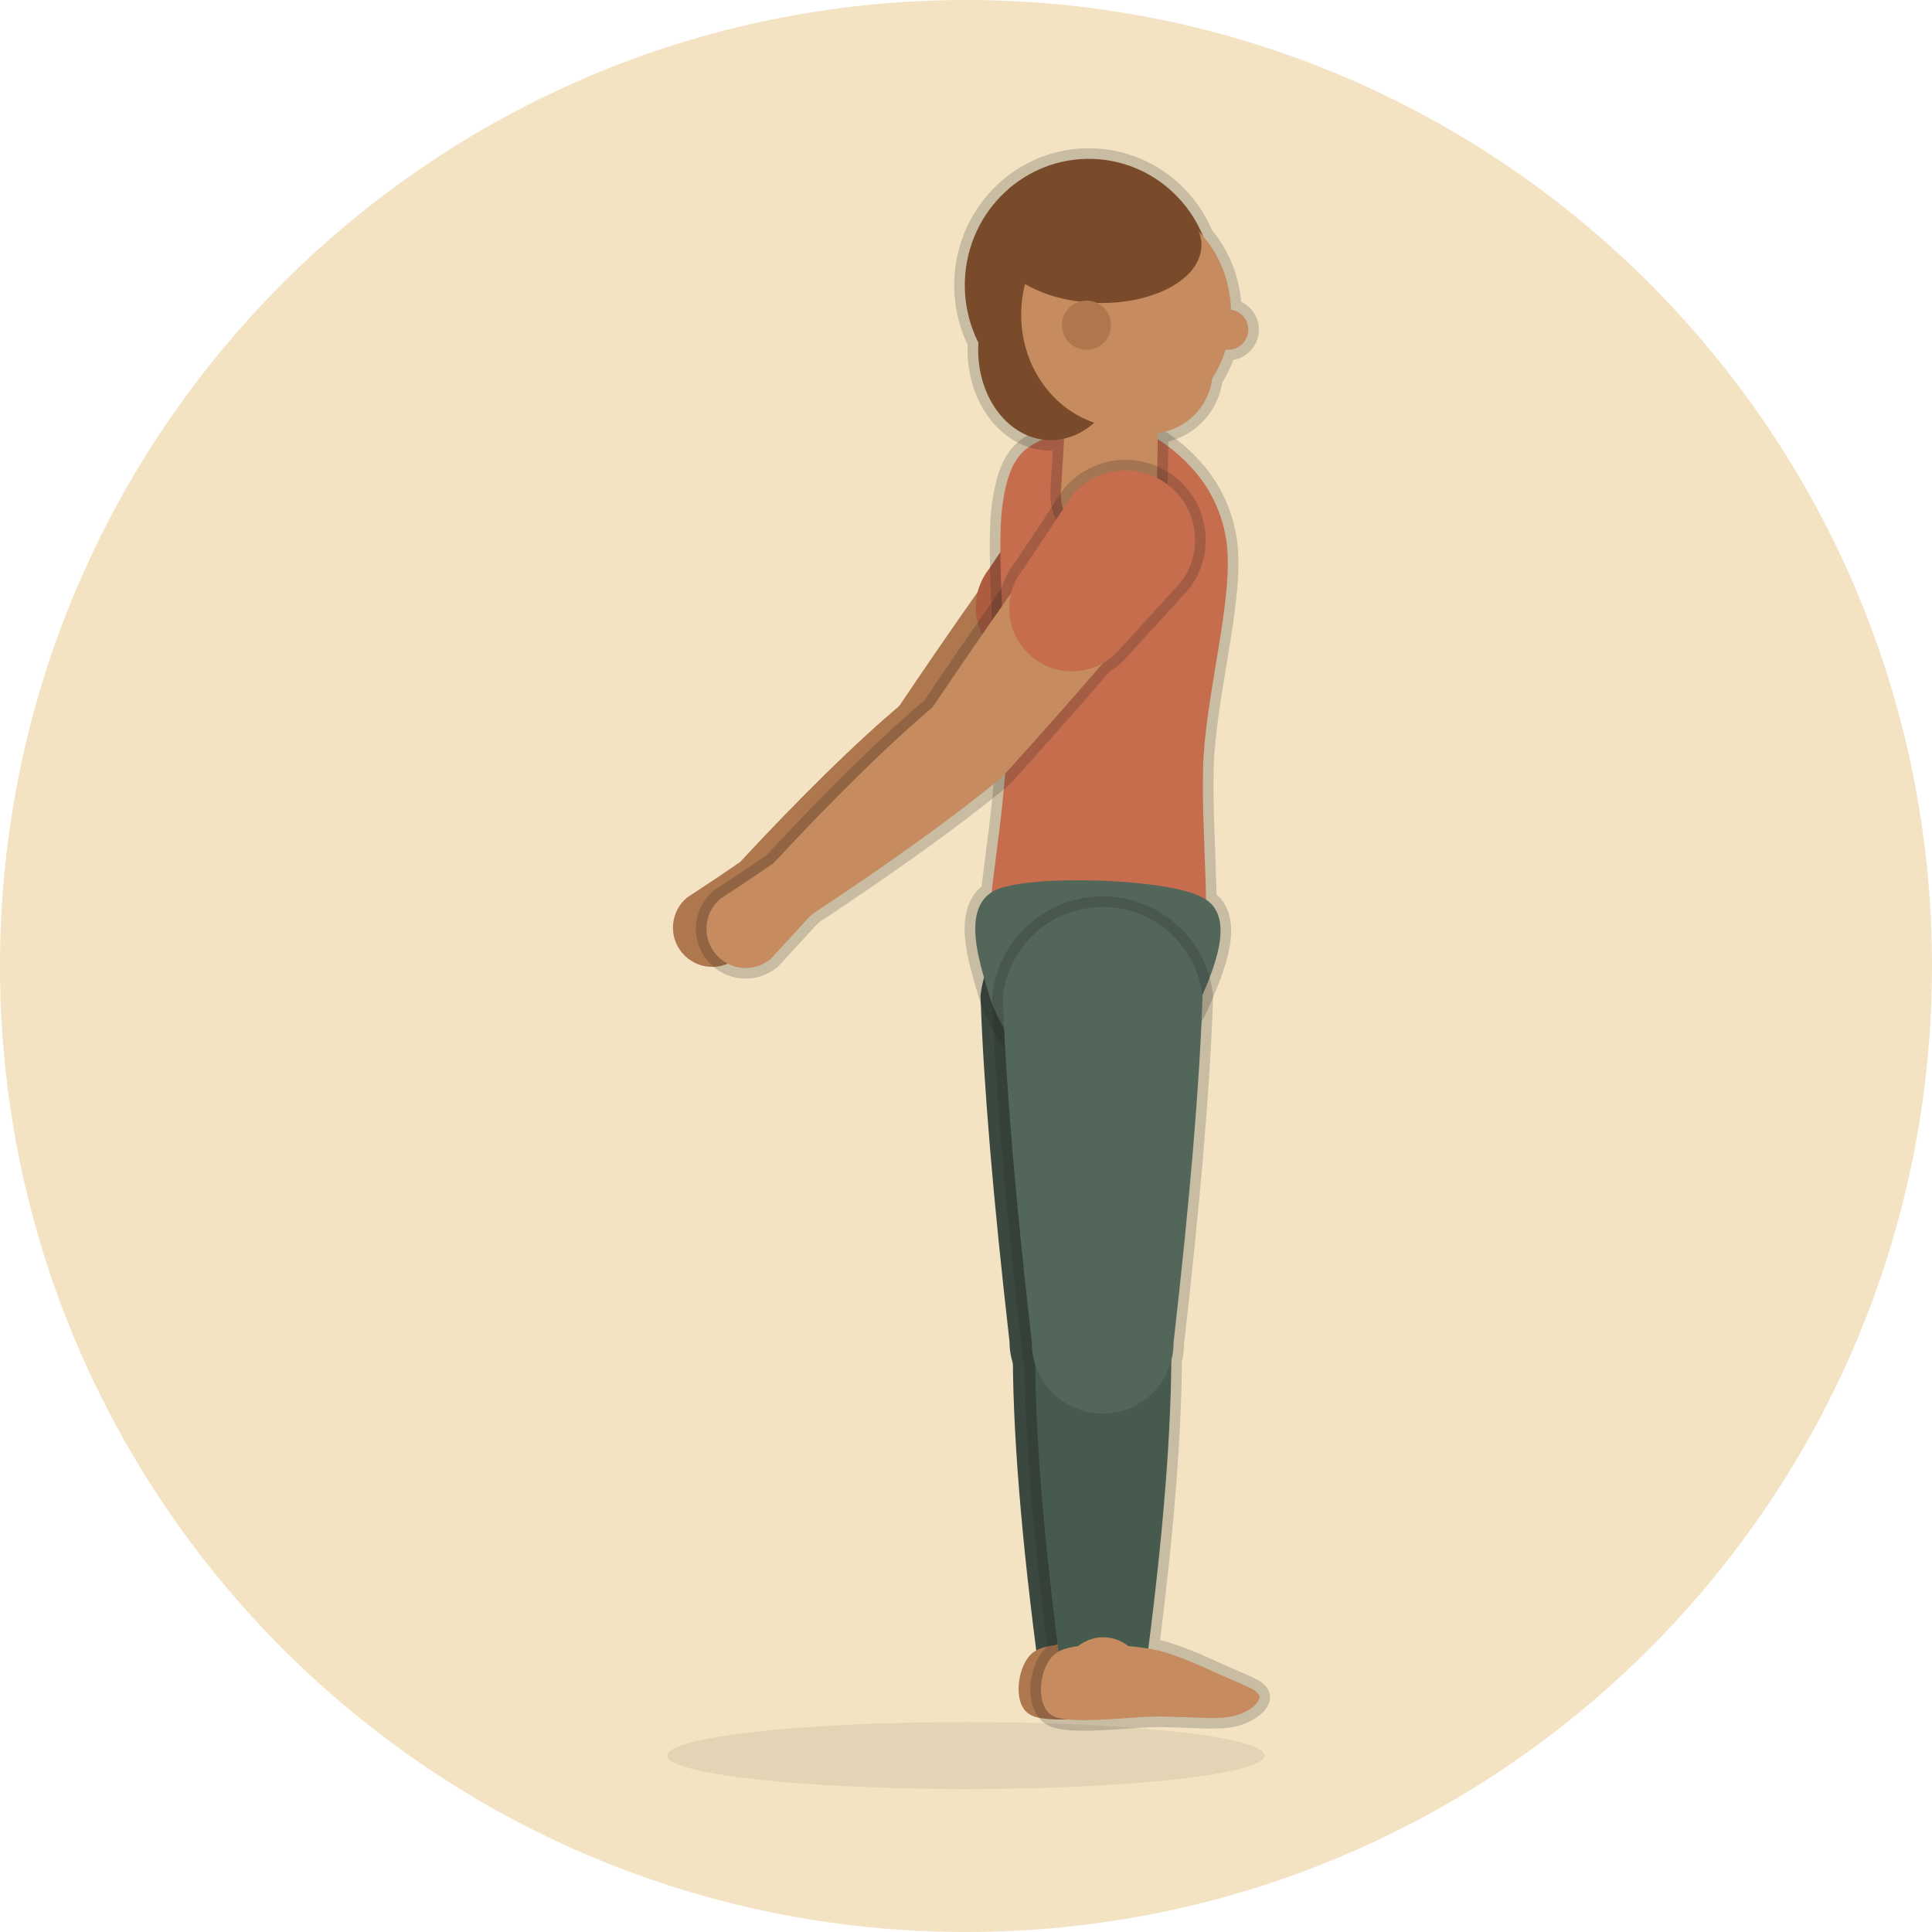
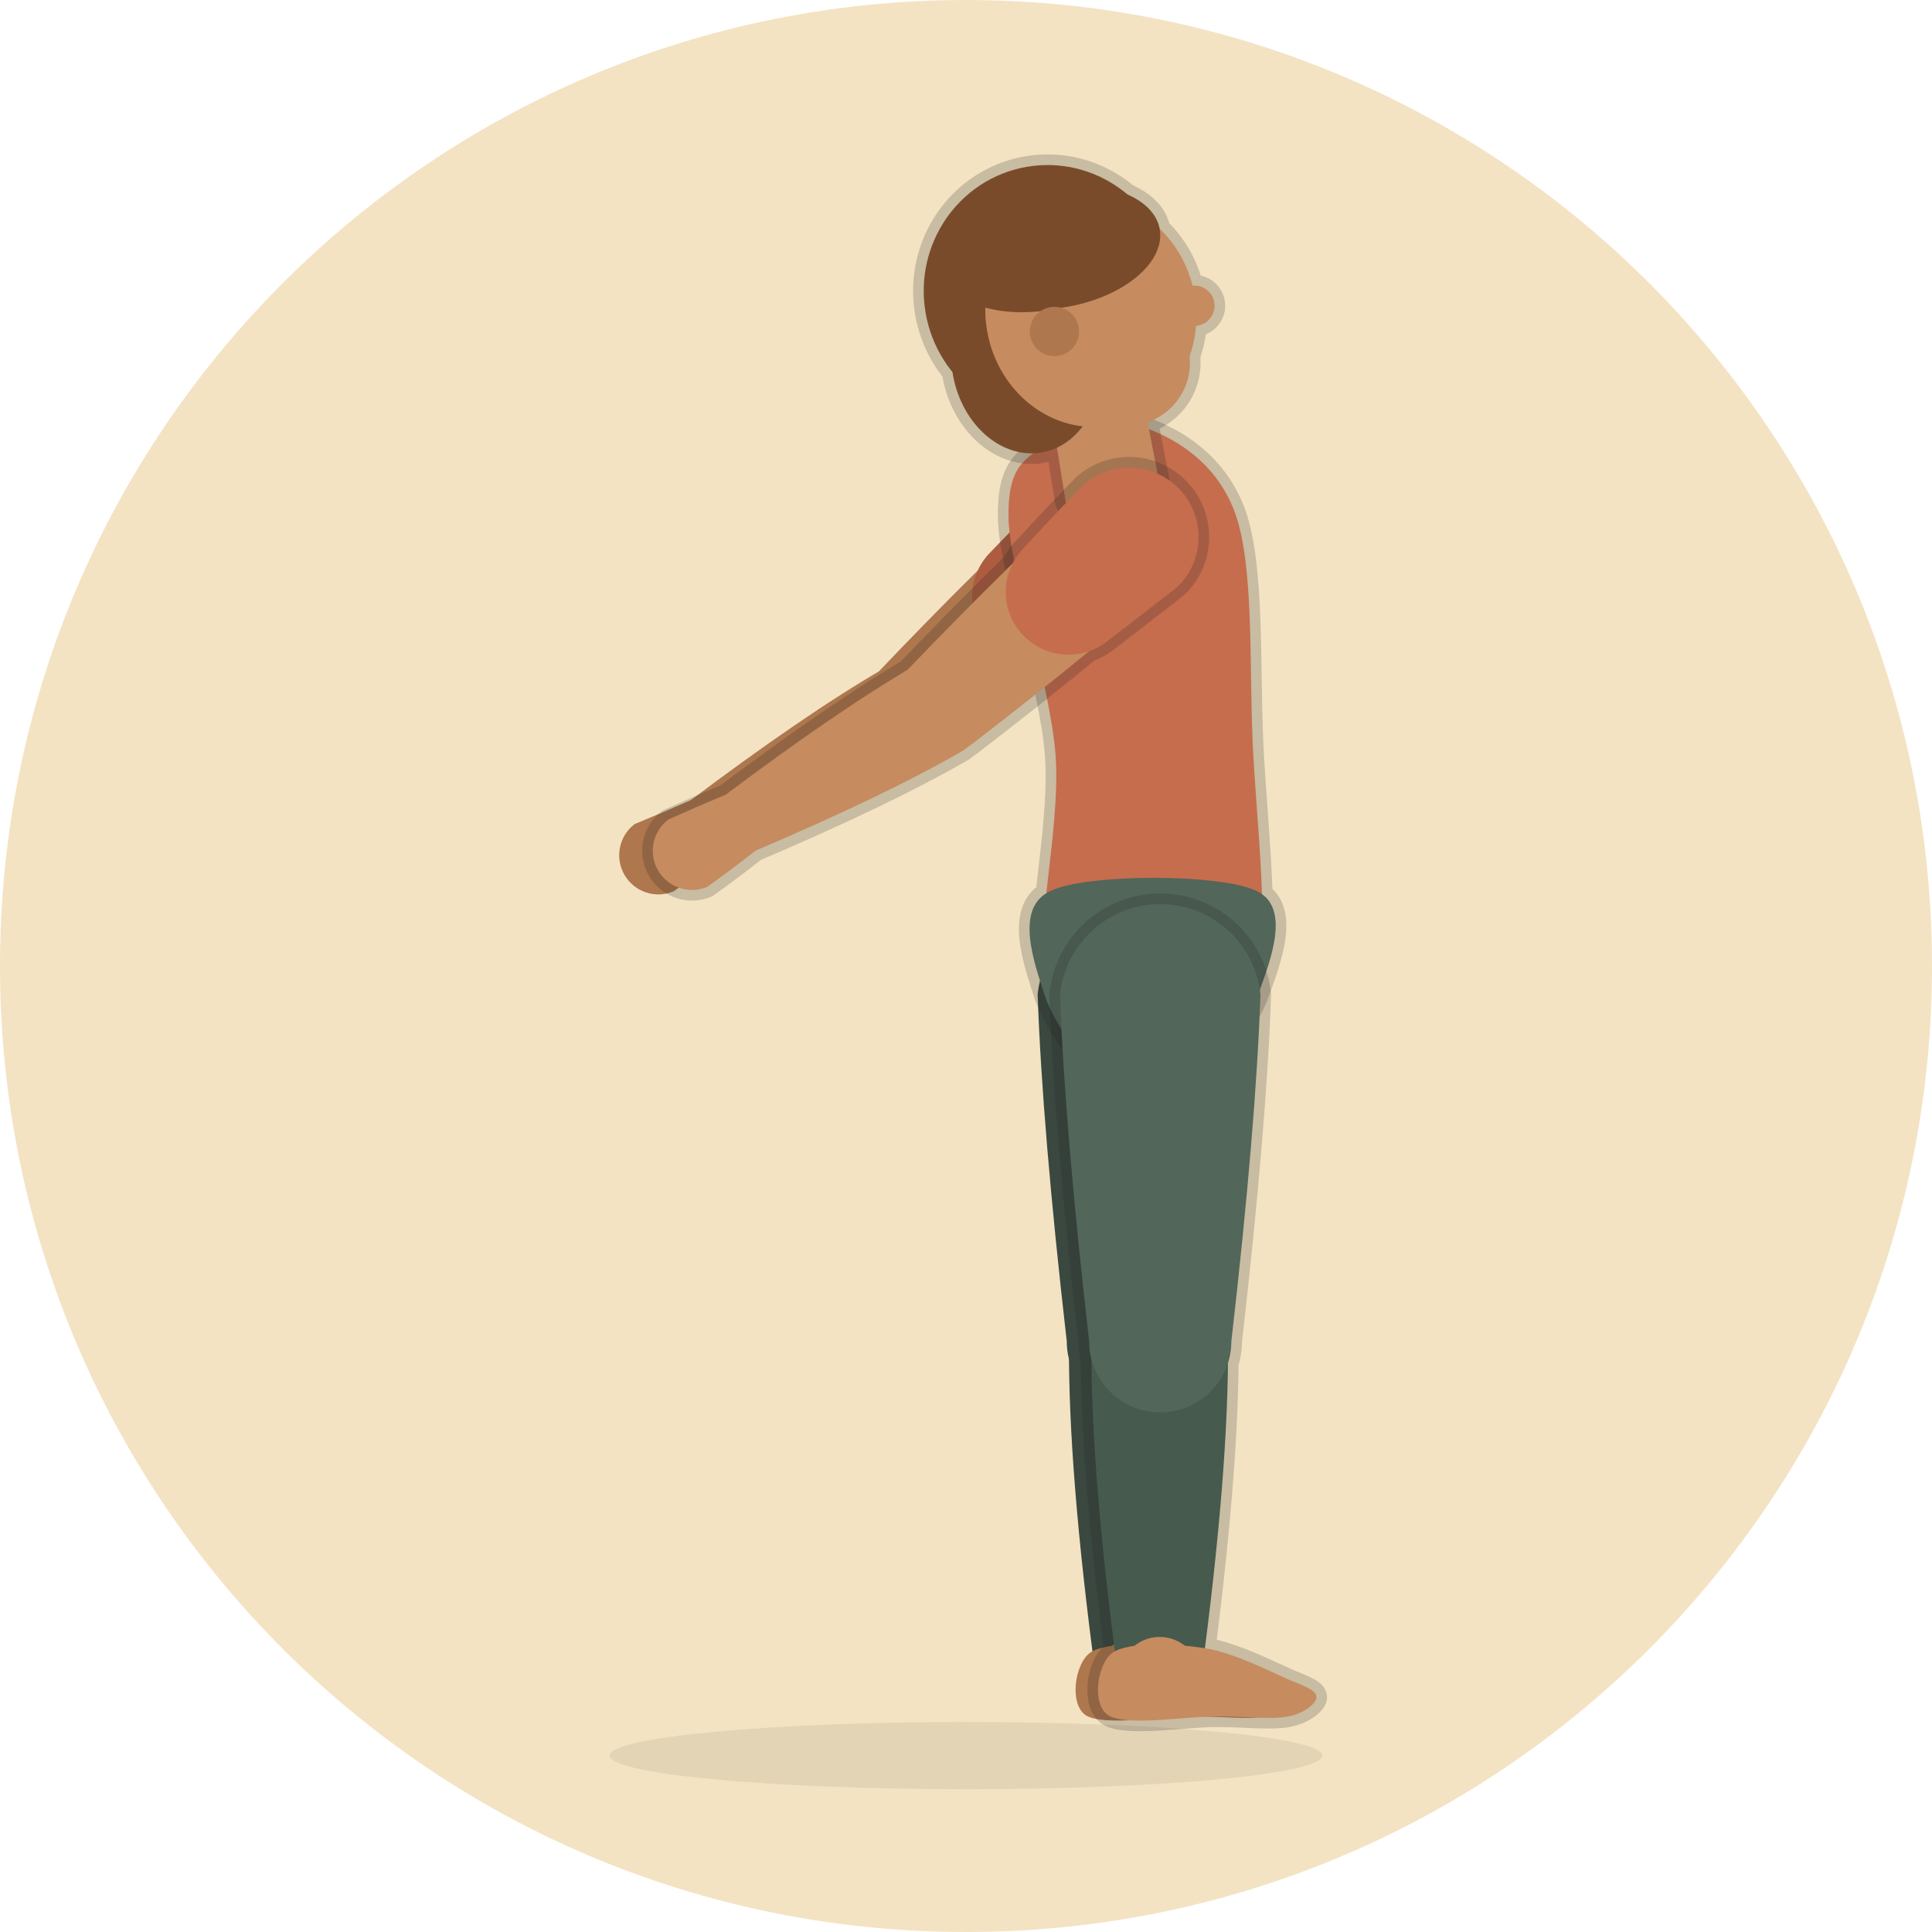
<svg xmlns="http://www.w3.org/2000/svg" viewBox="0 0 200 200" width="400" height="400" role="img" aria-label="Standing figure in profile with hands clasped behind the back and arms lifted away.">
  <circle cx="100" cy="100" r="100" fill="#F3E3C3" />
  <clipPath id="c66vfkk">
    <circle cx="100" cy="100" r="100" />
  </clipPath>
  <g clip-path="url(#c66vfkk)">
-     <g transform="translate(100.0 180.0) scale(1.155)">
-       <ellipse cx="1.7763568394002505e-15" cy="1.5" rx="26.77" ry="3" fill="#20211F" opacity="0.08" />
+     <g transform="translate(100.0 180.0) scale(1.159)">
+       <ellipse cx="-1.7763568394002505e-15" cy="1.5" rx="31.828" ry="3" fill="#20211F" opacity="0.08" />
      <g>
-         <path d="M7.0 -110.9Q1.7 -104.0 -6.3 -92.1A4.4 4.4 0 0 0 0.6 -86.7Q10.2 -97.3 15.6 -104.2A5.4 5.4 0 0 0 7.0 -110.9Z" fill="#AE774D" />
-         <path d="M6.4 -111.4Q4.8 -108.9 2.1 -104.9A5.6 5.6 0 0 0 10.9 -97.9Q14.2 -101.5 16.2 -103.7A6.2 6.2 0 0 0 6.4 -111.4Z" fill="#AD5C40" />
-         <path d="M-5.7 -92.8Q-11.8 -87.7 -20.7 -78.1A2.8 2.8 0 0 0 -17.1 -73.8Q-6.2 -81.0 -0.0 -86.1A4.4 4.4 0 0 0 -5.7 -92.8Z" fill="#AE774D" />
-         <path d="M-20.8 -78.2Q-22.4 -77.1 -25.0 -75.4A3.5 3.5 0 0 0 -20.5 -70.0Q-18.4 -72.3 -17.1 -73.7A2.9 2.9 0 0 0 -20.8 -78.2Z" fill="#AE774D" />
+         <path d="M8.2 -111.1Q1.7 -105.3 -8.2 -94.9A4.4 4.4 0 0 0 -2.4 -88.4Q8.9 -97.2 15.4 -103.1A5.4 5.4 0 0 0 8.2 -111.1Z" fill="#AE774D" />
+         <path d="M7.6 -111.7Q5.6 -109.5 2.2 -106.0A5.6 5.6 0 0 0 9.7 -97.7Q13.6 -100.6 15.9 -102.5A6.2 6.2 0 0 0 7.6 -111.7Z" fill="#AD5C40" />
+         <path d="M-7.5 -95.5Q-14.4 -91.5 -24.9 -83.6A2.8 2.8 0 0 0 -22.1 -78.8Q-10.0 -83.9 -3.1 -87.9A4.4 4.4 0 0 0 -7.5 -95.5Z" fill="#AE774D" />
+         <path d="M-24.9 -83.7Q-26.7 -82.9 -29.6 -81.7A3.5 3.5 0 0 0 -26.1 -75.7Q-23.6 -77.5 -22.0 -78.7A2.9 2.9 0 0 0 -24.9 -83.7Z" fill="#AE774D" />
      </g>
      <g>
-         <path d="M4.2 -35.6Q4.1 -24.2 6.6 -5.6A3.7 3.7 0 0 0 14.0 -5.6Q16.5 -24.2 16.4 -35.6A6.1 6.1 0 0 0 4.2 -35.6Z" fill="#3A4840" />
-         <path d="M1.3 -66.6Q1.7 -54.8 3.9 -35.6A6.3 6.3 0 0 0 16.6 -35.6Q18.8 -54.8 19.2 -66.6A9.0 9.0 0 0 0 1.3 -66.6Z" fill="#3A4840" />
-         <path d="M10.3 -2.0A3.6 3.6 0.0 1 0 10.3 -9.2A3.6 3.6 0.0 1 0 10.3 -2.0Z" fill="#AE774D" />
-         <path d="M6.1 -7.8C4.6 -6.8 4.1 -3.1 5.7 -2.2C7.2 -1.2 12.6 -2.1 15.3 -2.1C18.0 -2.1 20.3 -1.8 21.8 -2.1C23.3 -2.4 24.3 -3.2 24.3 -3.8C24.3 -4.3 23.4 -4.6 21.8 -5.4C20.1 -6.1 16.9 -7.8 14.3 -8.2C11.7 -8.6 7.5 -8.8 6.1 -7.8Z" fill="#AE774D" />
+         <path d="M9.2 -35.5Q9.1 -24.1 11.6 -5.5A3.7 3.7 0 0 0 19.0 -5.5Q21.5 -24.1 21.4 -35.5A6.1 6.1 0 0 0 9.2 -35.5Z" fill="#3A4840" />
+         <path d="M6.4 -66.5Q6.8 -54.7 9.0 -35.5A6.3 6.3 0 0 0 21.7 -35.5Q23.9 -54.7 24.3 -66.5A9.0 9.0 0 0 0 6.4 -66.5Z" fill="#3A4840" />
+         <path d="M15.3 -1.9A3.6 3.6 0.0 1 0 15.3 -9.1A3.6 3.6 0.0 1 0 15.3 -1.9Z" fill="#AE774D" />
+         <path d="M11.1 -7.7C9.7 -6.7 9.2 -3.1 10.7 -2.1C12.3 -1.1 17.6 -2.0 20.3 -2.0C23.0 -2.0 25.3 -1.7 26.8 -2.0C28.3 -2.3 29.3 -3.2 29.3 -3.7C29.3 -4.3 28.5 -4.6 26.8 -5.3C25.2 -6.0 21.9 -7.7 19.3 -8.1C16.7 -8.5 12.6 -8.7 11.1 -7.7Z" fill="#AE774D" />
      </g>
      <g>
-         <path d="M2.2 -66.9C1.0 -71.6 3.5 -81.5 3.6 -88.8C3.8 -96.1 2.6 -106.2 3.3 -110.8C4.0 -115.5 5.6 -115.9 7.9 -116.9C10.1 -117.9 14.1 -118.3 16.7 -116.8C19.3 -115.2 22.5 -112.4 23.3 -107.6C24.1 -102.9 21.8 -95.1 21.3 -88.2C20.9 -81.3 22.4 -70.9 20.7 -66.2C19.0 -61.5 14.1 -59.9 11.0 -60.0C8.0 -60.1 3.4 -62.1 2.2 -66.9ZM2.0 -66.9C1.2 -69.7 -0.5 -74.6 2.7 -76.1C6.0 -77.5 18.2 -77.1 21.2 -75.4C24.3 -73.8 22.2 -69.0 21.0 -66.2C19.9 -63.4 16.8 -59.8 14.5 -58.6C12.2 -57.4 9.6 -57.5 7.5 -58.9C5.4 -60.2 2.8 -64.0 2.0 -66.9Z" fill="#1E1F1D" stroke="#1E1F1D" stroke-width="1.9" stroke-linejoin="round" opacity="0.2" />
-         <path d="M2.2 -66.9C1.0 -71.6 3.5 -81.5 3.6 -88.8C3.8 -96.1 2.6 -106.2 3.3 -110.8C4.0 -115.5 5.6 -115.9 7.9 -116.9C10.1 -117.9 14.1 -118.3 16.7 -116.8C19.3 -115.2 22.5 -112.4 23.3 -107.6C24.1 -102.9 21.8 -95.1 21.3 -88.2C20.9 -81.3 22.4 -70.9 20.7 -66.2C19.0 -61.5 14.1 -59.9 11.0 -60.0C8.0 -60.1 3.4 -62.1 2.2 -66.9Z" fill="#C66D4E" />
-         <path d="M2.0 -66.9C1.2 -69.7 -0.5 -74.6 2.7 -76.1C6.0 -77.5 18.2 -77.1 21.2 -75.4C24.3 -73.8 22.2 -69.0 21.0 -66.2C19.9 -63.4 16.8 -59.8 14.5 -58.6C12.2 -57.4 9.6 -57.5 7.5 -58.9C5.4 -60.2 2.8 -64.0 2.0 -66.9Z" fill="#52665A" />
+         <path d="M7.2 -66.5C5.8 -71.2 8.5 -80.8 8.0 -87.9C7.4 -95.0 3.9 -104.3 3.8 -109.0C3.7 -113.6 5.2 -114.3 7.3 -115.7C9.3 -117.1 13.2 -118.2 16.0 -117.1C18.8 -116.1 22.5 -113.9 24.1 -109.3C25.7 -104.6 25.3 -96.3 25.6 -89.1C25.9 -82.0 27.3 -71.4 25.8 -66.5C24.2 -61.6 19.4 -60.0 16.3 -60.0C13.2 -60.0 8.6 -61.8 7.2 -66.5ZM7.0 -66.5C6.1 -69.3 4.3 -74.2 7.5 -75.7C10.6 -77.3 22.9 -77.3 26.0 -75.7C29.1 -74.2 27.1 -69.3 26.1 -66.5C25.1 -63.7 22.0 -60.0 19.8 -58.7C17.6 -57.4 15.0 -57.4 12.8 -58.7C10.7 -60.0 7.9 -63.7 7.0 -66.5Z" fill="#1E1F1D" stroke="#1E1F1D" stroke-width="1.9" stroke-linejoin="round" opacity="0.2" />
+         <path d="M7.2 -66.5C5.8 -71.2 8.5 -80.8 8.0 -87.9C7.4 -95.0 3.9 -104.3 3.8 -109.0C3.7 -113.6 5.2 -114.3 7.3 -115.7C9.3 -117.1 13.2 -118.2 16.0 -117.1C18.8 -116.1 22.5 -113.9 24.1 -109.3C25.7 -104.6 25.3 -96.3 25.6 -89.1C25.9 -82.0 27.3 -71.4 25.8 -66.5C24.2 -61.6 19.4 -60.0 16.3 -60.0C13.2 -60.0 8.6 -61.8 7.2 -66.5Z" fill="#C66D4E" />
+         <path d="M7.0 -66.5C6.1 -69.3 4.3 -74.2 7.5 -75.7C10.6 -77.3 22.9 -77.3 26.0 -75.7C29.1 -74.2 27.1 -69.3 26.1 -66.5C25.1 -63.7 22.0 -60.0 19.8 -58.7C17.6 -57.4 15.0 -57.4 12.8 -58.7C10.7 -60.0 7.9 -63.7 7.0 -66.5Z" fill="#52665A" />
      </g>
      <g>
-         <path d="M17.1 -111.4Q17.2 -117.6 17.4 -127.9A4.0 4.0 0 0 0 9.4 -128.1Q8.9 -117.9 8.5 -111.7A4.3 4.3 0 0 0 17.1 -111.4ZM7.4 -116.4A6.6 8.2 2.0 1 0 8.0 -132.8A6.6 8.2 2.0 1 0 7.4 -116.4ZM10.6 -119.0A11.1 11.3 2.0 1 0 11.4 -141.6A11.1 11.3 2.0 1 0 10.6 -119.0ZM14.0 -117.5A9.4 10.2 2.0 1 0 14.7 -137.9A9.4 10.2 2.0 1 0 14.0 -117.5ZM16.5 -117.0A5.6 5.6 0.0 1 0 16.5 -128.2A5.6 5.6 0.0 1 0 16.5 -117.0ZM23.5 -124.5A1.8 1.8 0.0 1 0 23.5 -128.1A1.8 1.8 0.0 1 0 23.5 -124.5ZM11.6 -128.7A9.3 5.4 2.0 1 0 12.0 -139.5A9.3 5.4 2.0 1 0 11.6 -128.7ZM10.8 -124.5A2.2 2.2 0.0 1 0 10.8 -128.9A2.2 2.2 0.0 1 0 10.8 -124.5Z" fill="#1E1F1D" stroke="#1E1F1D" stroke-width="1.9" stroke-linejoin="round" opacity="0.2" />
-         <path d="M17.1 -111.4Q17.2 -117.6 17.4 -127.9A4.0 4.0 0 0 0 9.4 -128.1Q8.9 -117.9 8.5 -111.7A4.3 4.3 0 0 0 17.1 -111.4Z" fill="#C68B5E" />
-         <path d="M7.4 -116.4A6.6 8.2 2.0 1 0 8.0 -132.8A6.6 8.2 2.0 1 0 7.4 -116.4Z" fill="#7A4B2A" />
-         <path d="M10.6 -119.0A11.1 11.3 2.0 1 0 11.4 -141.6A11.1 11.3 2.0 1 0 10.6 -119.0Z" fill="#7A4B2A" />
-         <path d="M14.0 -117.5A9.4 10.2 2.0 1 0 14.7 -137.9A9.4 10.2 2.0 1 0 14.0 -117.5Z" fill="#C68B5E" />
-         <path d="M16.5 -117.0A5.6 5.6 0.0 1 0 16.5 -128.2A5.6 5.6 0.0 1 0 16.5 -117.0Z" fill="#C68B5E" />
-         <path d="M23.5 -124.5A1.8 1.8 0.0 1 0 23.5 -128.1A1.8 1.8 0.0 1 0 23.5 -124.5Z" fill="#C68B5E" />
-         <path d="M11.6 -128.7A9.3 5.4 2.0 1 0 12.0 -139.5A9.3 5.4 2.0 1 0 11.6 -128.7Z" fill="#7A4B2A" />
-         <path d="M10.8 -124.5A2.2 2.2 0.0 1 0 10.8 -128.9A2.2 2.2 0.0 1 0 10.8 -124.5Z" fill="#AE774D" />
+         <path d="M17.3 -112.0Q16.1 -118.2 14.2 -128.2A4.0 4.0 0 0 0 6.3 -126.8Q7.9 -116.7 8.9 -110.5A4.3 4.3 0 0 0 17.3 -112.0ZM6.8 -114.9A6.6 8.2 -10.0 1 0 3.9 -131.1A6.6 8.2 -10.0 1 0 6.8 -114.9ZM9.3 -118.1A11.1 11.3 -10.0 1 0 5.4 -140.4A11.1 11.3 -10.0 1 0 9.3 -118.1ZM12.9 -117.3A9.4 10.2 -10.0 1 0 9.4 -137.4A9.4 10.2 -10.0 1 0 12.9 -117.3ZM14.4 -117.3A5.6 5.6 0.0 1 0 14.4 -128.5A5.6 5.6 0.0 1 0 14.4 -117.3ZM20.4 -126.2A1.8 1.8 0.0 1 0 20.4 -129.8A1.8 1.8 0.0 1 0 20.4 -126.2ZM8.4 -127.8A9.3 5.4 -10.0 1 0 6.5 -138.4A9.3 5.4 -10.0 1 0 8.4 -127.8ZM7.9 -123.5A2.2 2.2 0.0 1 0 7.9 -127.9A2.2 2.2 0.0 1 0 7.9 -123.5Z" fill="#1E1F1D" stroke="#1E1F1D" stroke-width="1.9" stroke-linejoin="round" opacity="0.2" />
+         <path d="M17.3 -112.0Q16.1 -118.2 14.2 -128.2A4.0 4.0 0 0 0 6.3 -126.8Q7.9 -116.7 8.9 -110.5A4.3 4.3 0 0 0 17.3 -112.0Z" fill="#C68B5E" />
+         <path d="M6.8 -114.9A6.6 8.2 -10.0 1 0 3.9 -131.1A6.6 8.2 -10.0 1 0 6.8 -114.9Z" fill="#7A4B2A" />
+         <path d="M9.3 -118.1A11.1 11.3 -10.0 1 0 5.4 -140.4A11.1 11.3 -10.0 1 0 9.3 -118.1Z" fill="#7A4B2A" />
+         <path d="M12.9 -117.3A9.4 10.2 -10.0 1 0 9.4 -137.4A9.4 10.2 -10.0 1 0 12.9 -117.3Z" fill="#C68B5E" />
+         <path d="M14.4 -117.3A5.6 5.6 0.0 1 0 14.4 -128.5A5.6 5.6 0.0 1 0 14.4 -117.3Z" fill="#C68B5E" />
+         <path d="M20.4 -126.2A1.8 1.8 0.0 1 0 20.4 -129.8A1.8 1.8 0.0 1 0 20.4 -126.2Z" fill="#C68B5E" />
+         <path d="M8.4 -127.8A9.3 5.4 -10.0 1 0 6.5 -138.4A9.3 5.4 -10.0 1 0 8.4 -127.8Z" fill="#7A4B2A" />
+         <path d="M7.9 -123.5A2.2 2.2 0.0 1 0 7.9 -127.9A2.2 2.2 0.0 1 0 7.9 -123.5Z" fill="#AE774D" />
      </g>
      <g>
-         <path d="M6.2 -35.5Q6.1 -24.1 8.6 -5.5A3.7 3.7 0 0 0 16.0 -5.5Q18.5 -24.1 18.4 -35.5A6.1 6.1 0 0 0 6.2 -35.5ZM3.3 -66.5Q3.7 -54.7 5.9 -35.5A6.3 6.3 0 0 0 18.6 -35.5Q20.8 -54.7 21.2 -66.5A9.0 9.0 0 0 0 3.3 -66.5ZM12.3 -1.9A3.6 3.6 0.0 1 0 12.3 -9.1A3.6 3.6 0.0 1 0 12.3 -1.9ZM8.1 -7.7C6.6 -6.7 6.1 -3.1 7.7 -2.1C9.2 -1.2 14.6 -2.0 17.3 -2.0C20.0 -2.0 22.3 -1.7 23.8 -2.0C25.3 -2.3 26.3 -3.2 26.3 -3.7C26.3 -4.3 25.4 -4.6 23.8 -5.3C22.1 -6.0 18.9 -7.7 16.3 -8.1C13.7 -8.5 9.5 -8.7 8.1 -7.7Z" fill="#1E1F1D" stroke="#1E1F1D" stroke-width="1.9" stroke-linejoin="round" opacity="0.2" />
-         <path d="M6.2 -35.5Q6.1 -24.1 8.6 -5.5A3.7 3.7 0 0 0 16.0 -5.5Q18.5 -24.1 18.4 -35.5A6.1 6.1 0 0 0 6.2 -35.5Z" fill="#465A4E" />
-         <path d="M3.3 -66.5Q3.7 -54.7 5.9 -35.5A6.3 6.3 0 0 0 18.6 -35.5Q20.8 -54.7 21.2 -66.5A9.0 9.0 0 0 0 3.3 -66.5Z" fill="#52665A" />
-         <path d="M12.3 -1.9A3.6 3.6 0.0 1 0 12.3 -9.1A3.6 3.6 0.0 1 0 12.3 -1.9Z" fill="#C68B5E" />
-         <path d="M8.1 -7.7C6.6 -6.7 6.1 -3.1 7.7 -2.1C9.2 -1.2 14.6 -2.0 17.3 -2.0C20.0 -2.0 22.3 -1.7 23.8 -2.0C25.3 -2.3 26.3 -3.2 26.3 -3.7C26.3 -4.3 25.4 -4.6 23.8 -5.3C22.1 -6.0 18.9 -7.7 16.3 -8.1C13.7 -8.5 9.5 -8.7 8.1 -7.7Z" fill="#C68B5E" />
+         <path d="M11.2 -35.5Q11.1 -24.1 13.6 -5.5A3.7 3.7 0 0 0 21.0 -5.5Q23.5 -24.1 23.4 -35.5A6.1 6.1 0 0 0 11.2 -35.5ZM8.4 -66.5Q8.8 -54.7 11.0 -35.5A6.3 6.3 0 0 0 23.7 -35.5Q25.9 -54.7 26.3 -66.5A9.0 9.0 0 0 0 8.4 -66.5ZM17.3 -1.9A3.6 3.6 0.0 1 0 17.3 -9.1A3.6 3.6 0.0 1 0 17.3 -1.9ZM13.1 -7.7C11.7 -6.7 11.2 -3.1 12.7 -2.1C14.3 -1.1 19.6 -2.0 22.3 -2.0C25.0 -2.0 27.3 -1.7 28.8 -2.0C30.3 -2.3 31.3 -3.2 31.3 -3.7C31.3 -4.3 30.5 -4.6 28.8 -5.3C27.2 -6.0 23.9 -7.7 21.3 -8.1C18.7 -8.5 14.6 -8.7 13.1 -7.7Z" fill="#1E1F1D" stroke="#1E1F1D" stroke-width="1.9" stroke-linejoin="round" opacity="0.2" />
+         <path d="M11.2 -35.5Q11.1 -24.1 13.6 -5.5A3.7 3.7 0 0 0 21.0 -5.5Q23.5 -24.1 23.4 -35.5A6.1 6.1 0 0 0 11.2 -35.5Z" fill="#465A4E" />
+         <path d="M8.4 -66.5Q8.8 -54.7 11.0 -35.5A6.3 6.3 0 0 0 23.7 -35.5Q25.9 -54.7 26.3 -66.5A9.0 9.0 0 0 0 8.4 -66.5Z" fill="#52665A" />
+         <path d="M17.3 -1.9A3.6 3.6 0.0 1 0 17.3 -9.1A3.6 3.6 0.0 1 0 17.3 -1.9Z" fill="#C68B5E" />
+         <path d="M13.1 -7.7C11.7 -6.7 11.2 -3.1 12.7 -2.1C14.3 -1.1 19.6 -2.0 22.3 -2.0C25.0 -2.0 27.3 -1.7 28.8 -2.0C30.3 -2.3 31.3 -3.2 31.3 -3.7C31.3 -4.3 30.5 -4.6 28.8 -5.3C27.2 -6.0 23.9 -7.7 21.3 -8.1C18.7 -8.5 14.6 -8.7 13.1 -7.7Z" fill="#C68B5E" />
      </g>
      <g>
-         <path d="M10.0 -110.8Q4.7 -103.9 -3.3 -92.0A4.4 4.4 0 0 0 3.6 -86.6Q13.2 -97.2 18.6 -104.1A5.4 5.4 0 0 0 10.0 -110.8ZM9.4 -111.3Q7.8 -108.8 5.1 -104.8A5.6 5.6 0 0 0 13.9 -97.8Q17.2 -101.4 19.2 -103.6A6.2 6.2 0 0 0 9.4 -111.3ZM-2.7 -92.7Q-8.8 -87.6 -17.7 -78.0A2.8 2.8 0 0 0 -14.1 -73.7Q-3.2 -80.9 3.0 -86.0A4.4 4.4 0 0 0 -2.7 -92.7ZM-17.8 -78.1Q-19.4 -77.0 -22.0 -75.3A3.5 3.5 0 0 0 -17.5 -69.9Q-15.4 -72.2 -14.1 -73.6A2.9 2.9 0 0 0 -17.8 -78.1Z" fill="#1E1F1D" stroke="#1E1F1D" stroke-width="1.9" stroke-linejoin="round" opacity="0.2" />
-         <path d="M10.0 -110.8Q4.7 -103.9 -3.3 -92.0A4.4 4.4 0 0 0 3.6 -86.6Q13.2 -97.2 18.6 -104.1A5.4 5.4 0 0 0 10.0 -110.8Z" fill="#C68B5E" />
-         <path d="M9.4 -111.3Q7.8 -108.8 5.1 -104.8A5.6 5.6 0 0 0 13.9 -97.8Q17.2 -101.4 19.2 -103.6A6.2 6.2 0 0 0 9.4 -111.3Z" fill="#C66D4E" />
-         <path d="M-2.7 -92.7Q-8.8 -87.6 -17.7 -78.0A2.8 2.8 0 0 0 -14.1 -73.7Q-3.2 -80.9 3.0 -86.0A4.4 4.4 0 0 0 -2.7 -92.7Z" fill="#C68B5E" />
-         <path d="M-17.8 -78.1Q-19.4 -77.0 -22.0 -75.3A3.5 3.5 0 0 0 -17.5 -69.9Q-15.4 -72.2 -14.1 -73.6A2.9 2.9 0 0 0 -17.8 -78.1Z" fill="#C68B5E" />
+         <path d="M11.1 -111.5Q4.6 -105.7 -5.3 -95.4A4.4 4.4 0 0 0 0.6 -88.9Q11.9 -97.6 18.4 -103.5A5.4 5.4 0 0 0 11.1 -111.5ZM10.6 -112.1Q8.5 -110.0 5.2 -106.4A5.6 5.6 0 0 0 12.7 -98.1Q16.6 -101.1 18.9 -102.9A6.2 6.2 0 0 0 10.6 -112.1ZM-4.5 -95.9Q-11.4 -91.9 -21.9 -84.0A2.8 2.8 0 0 0 -19.1 -79.2Q-7.1 -84.3 -0.2 -88.3A4.4 4.4 0 0 0 -4.5 -95.9ZM-22.0 -84.1Q-23.7 -83.4 -26.6 -82.1A3.5 3.5 0 0 0 -23.1 -76.1Q-20.6 -77.9 -19.1 -79.1A2.9 2.9 0 0 0 -22.0 -84.1Z" fill="#1E1F1D" stroke="#1E1F1D" stroke-width="1.9" stroke-linejoin="round" opacity="0.2" />
+         <path d="M11.1 -111.5Q4.6 -105.7 -5.3 -95.4A4.4 4.4 0 0 0 0.6 -88.9Q11.9 -97.6 18.4 -103.5A5.4 5.4 0 0 0 11.1 -111.5Z" fill="#C68B5E" />
+         <path d="M10.6 -112.1Q8.5 -110.0 5.2 -106.4A5.6 5.6 0 0 0 12.7 -98.1Q16.6 -101.1 18.9 -102.9A6.2 6.2 0 0 0 10.6 -112.1Z" fill="#C66D4E" />
+         <path d="M-4.5 -95.9Q-11.4 -91.9 -21.9 -84.0A2.8 2.8 0 0 0 -19.1 -79.2Q-7.1 -84.3 -0.2 -88.3A4.4 4.4 0 0 0 -4.5 -95.9Z" fill="#C68B5E" />
+         <path d="M-22.0 -84.1Q-23.7 -83.4 -26.6 -82.1A3.5 3.5 0 0 0 -23.1 -76.1Q-20.6 -77.9 -19.1 -79.1A2.9 2.9 0 0 0 -22.0 -84.1Z" fill="#C68B5E" />
      </g>
    </g>
  </g>
</svg>
